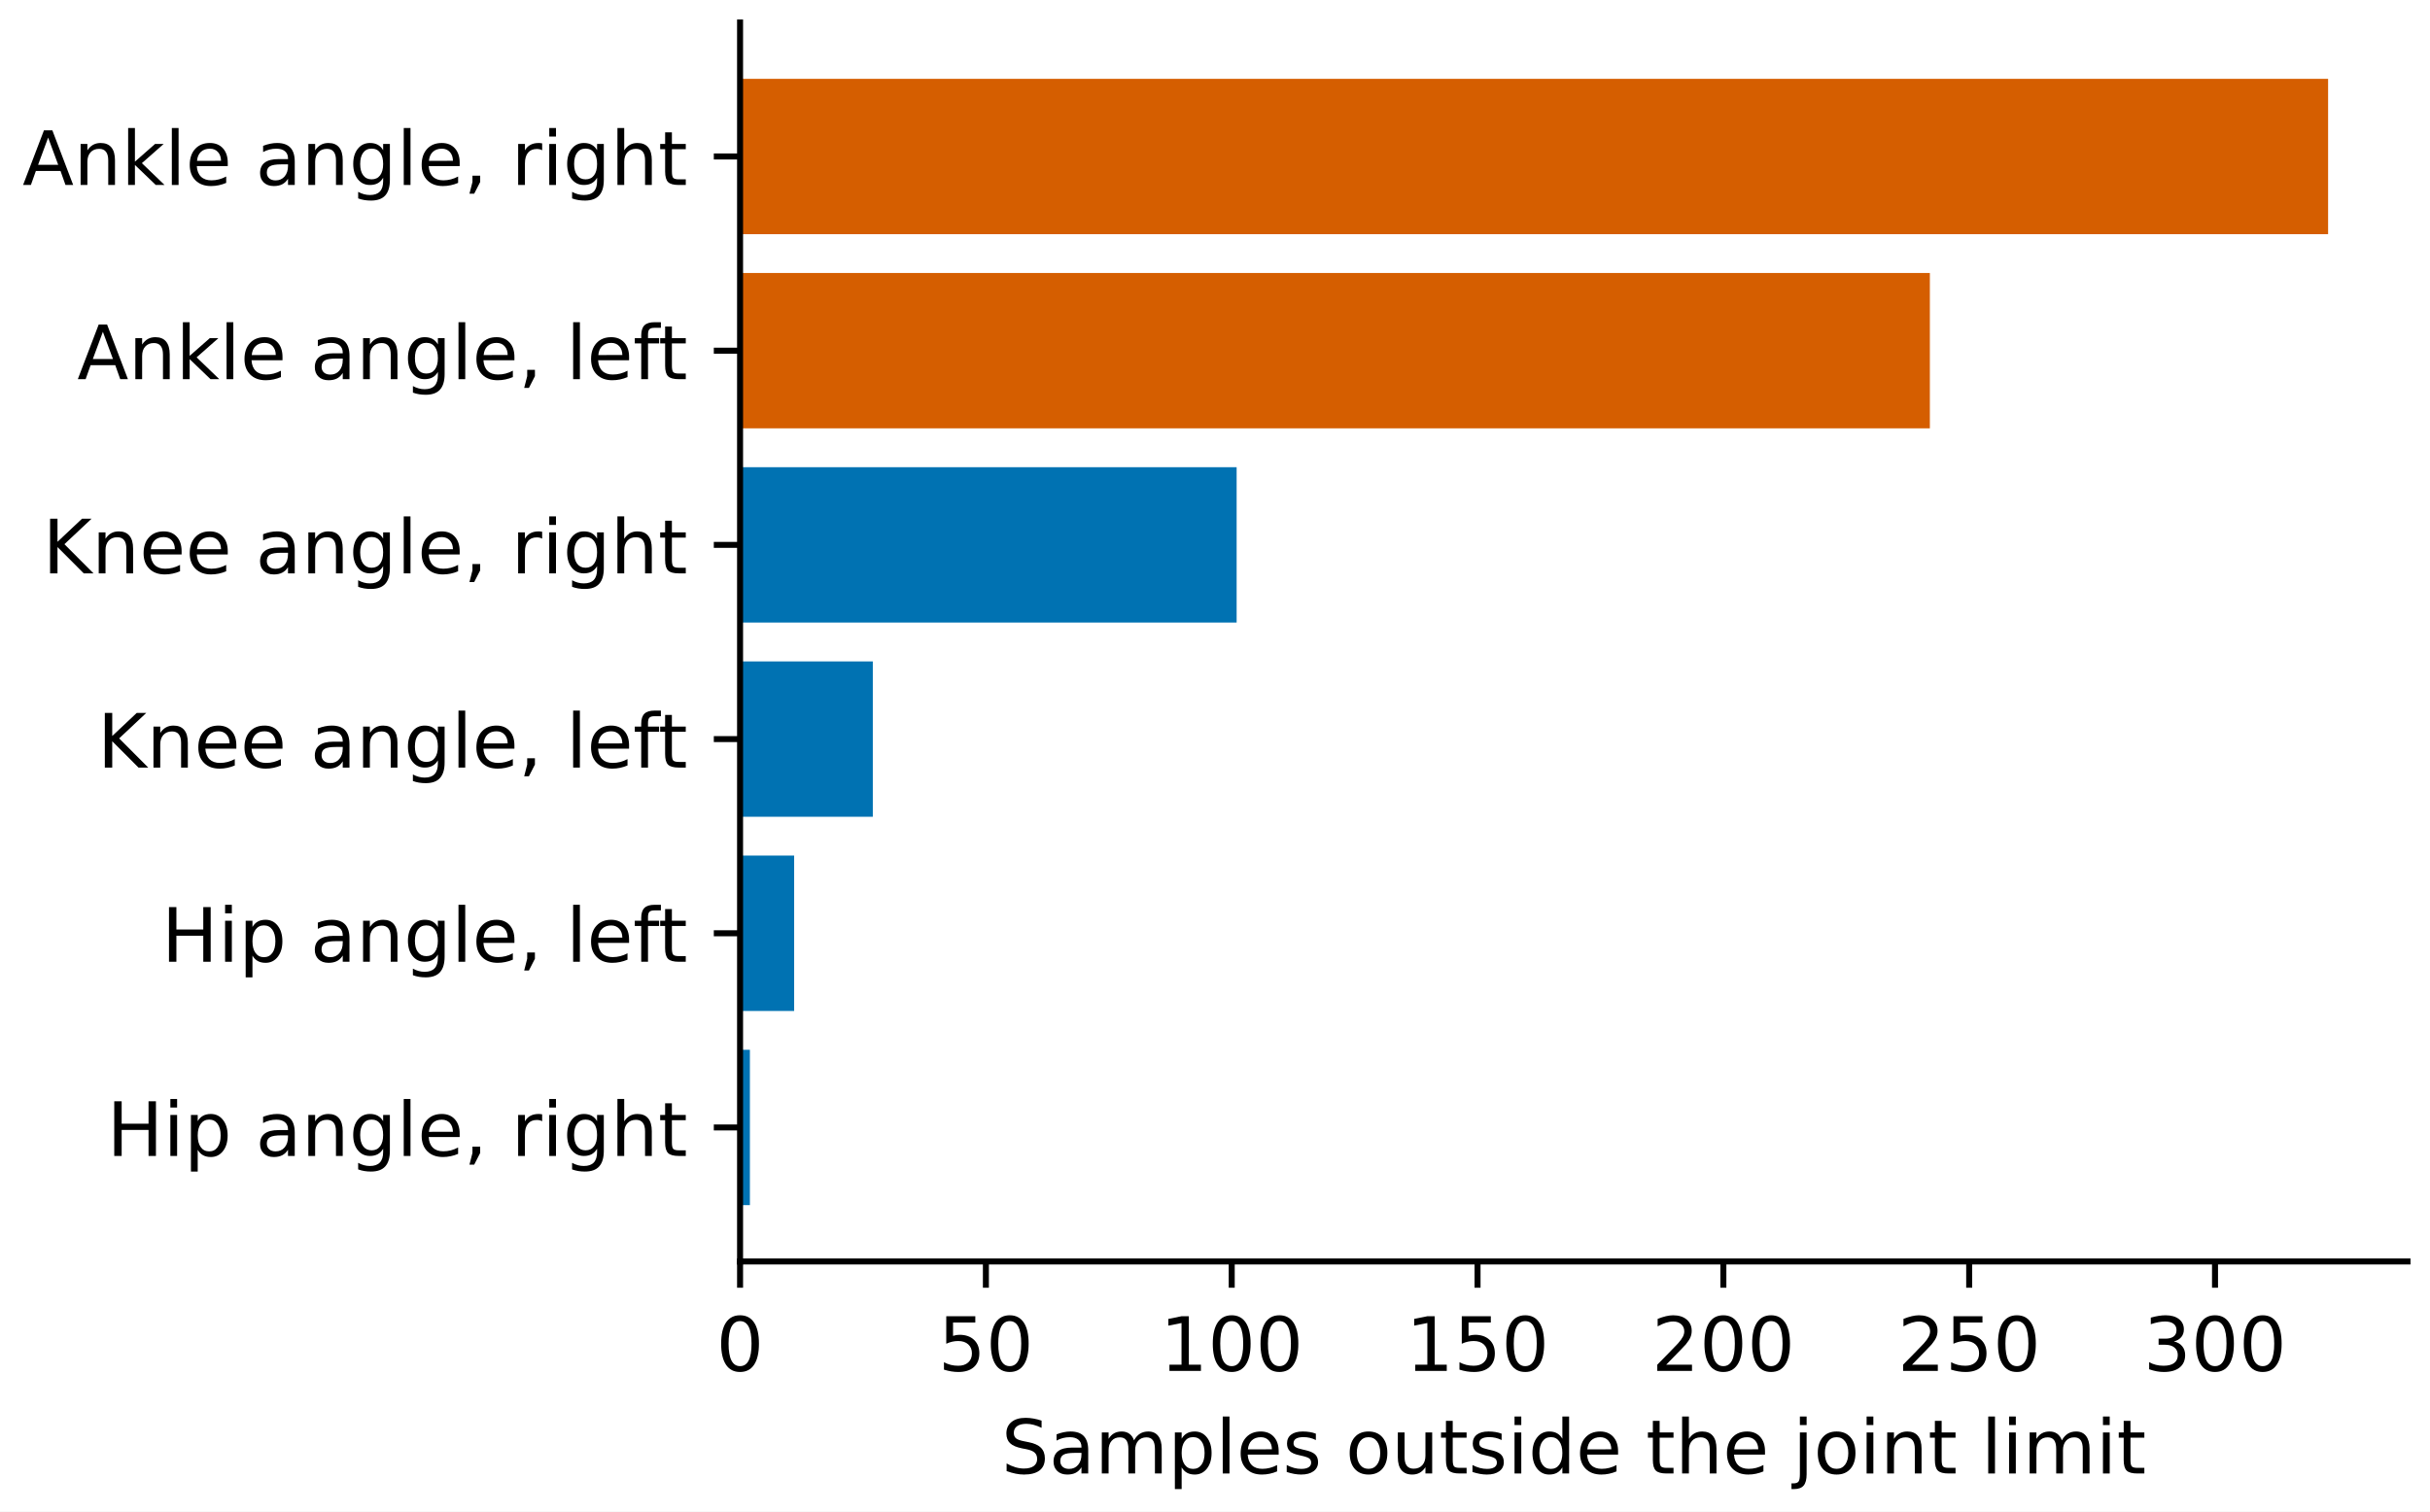
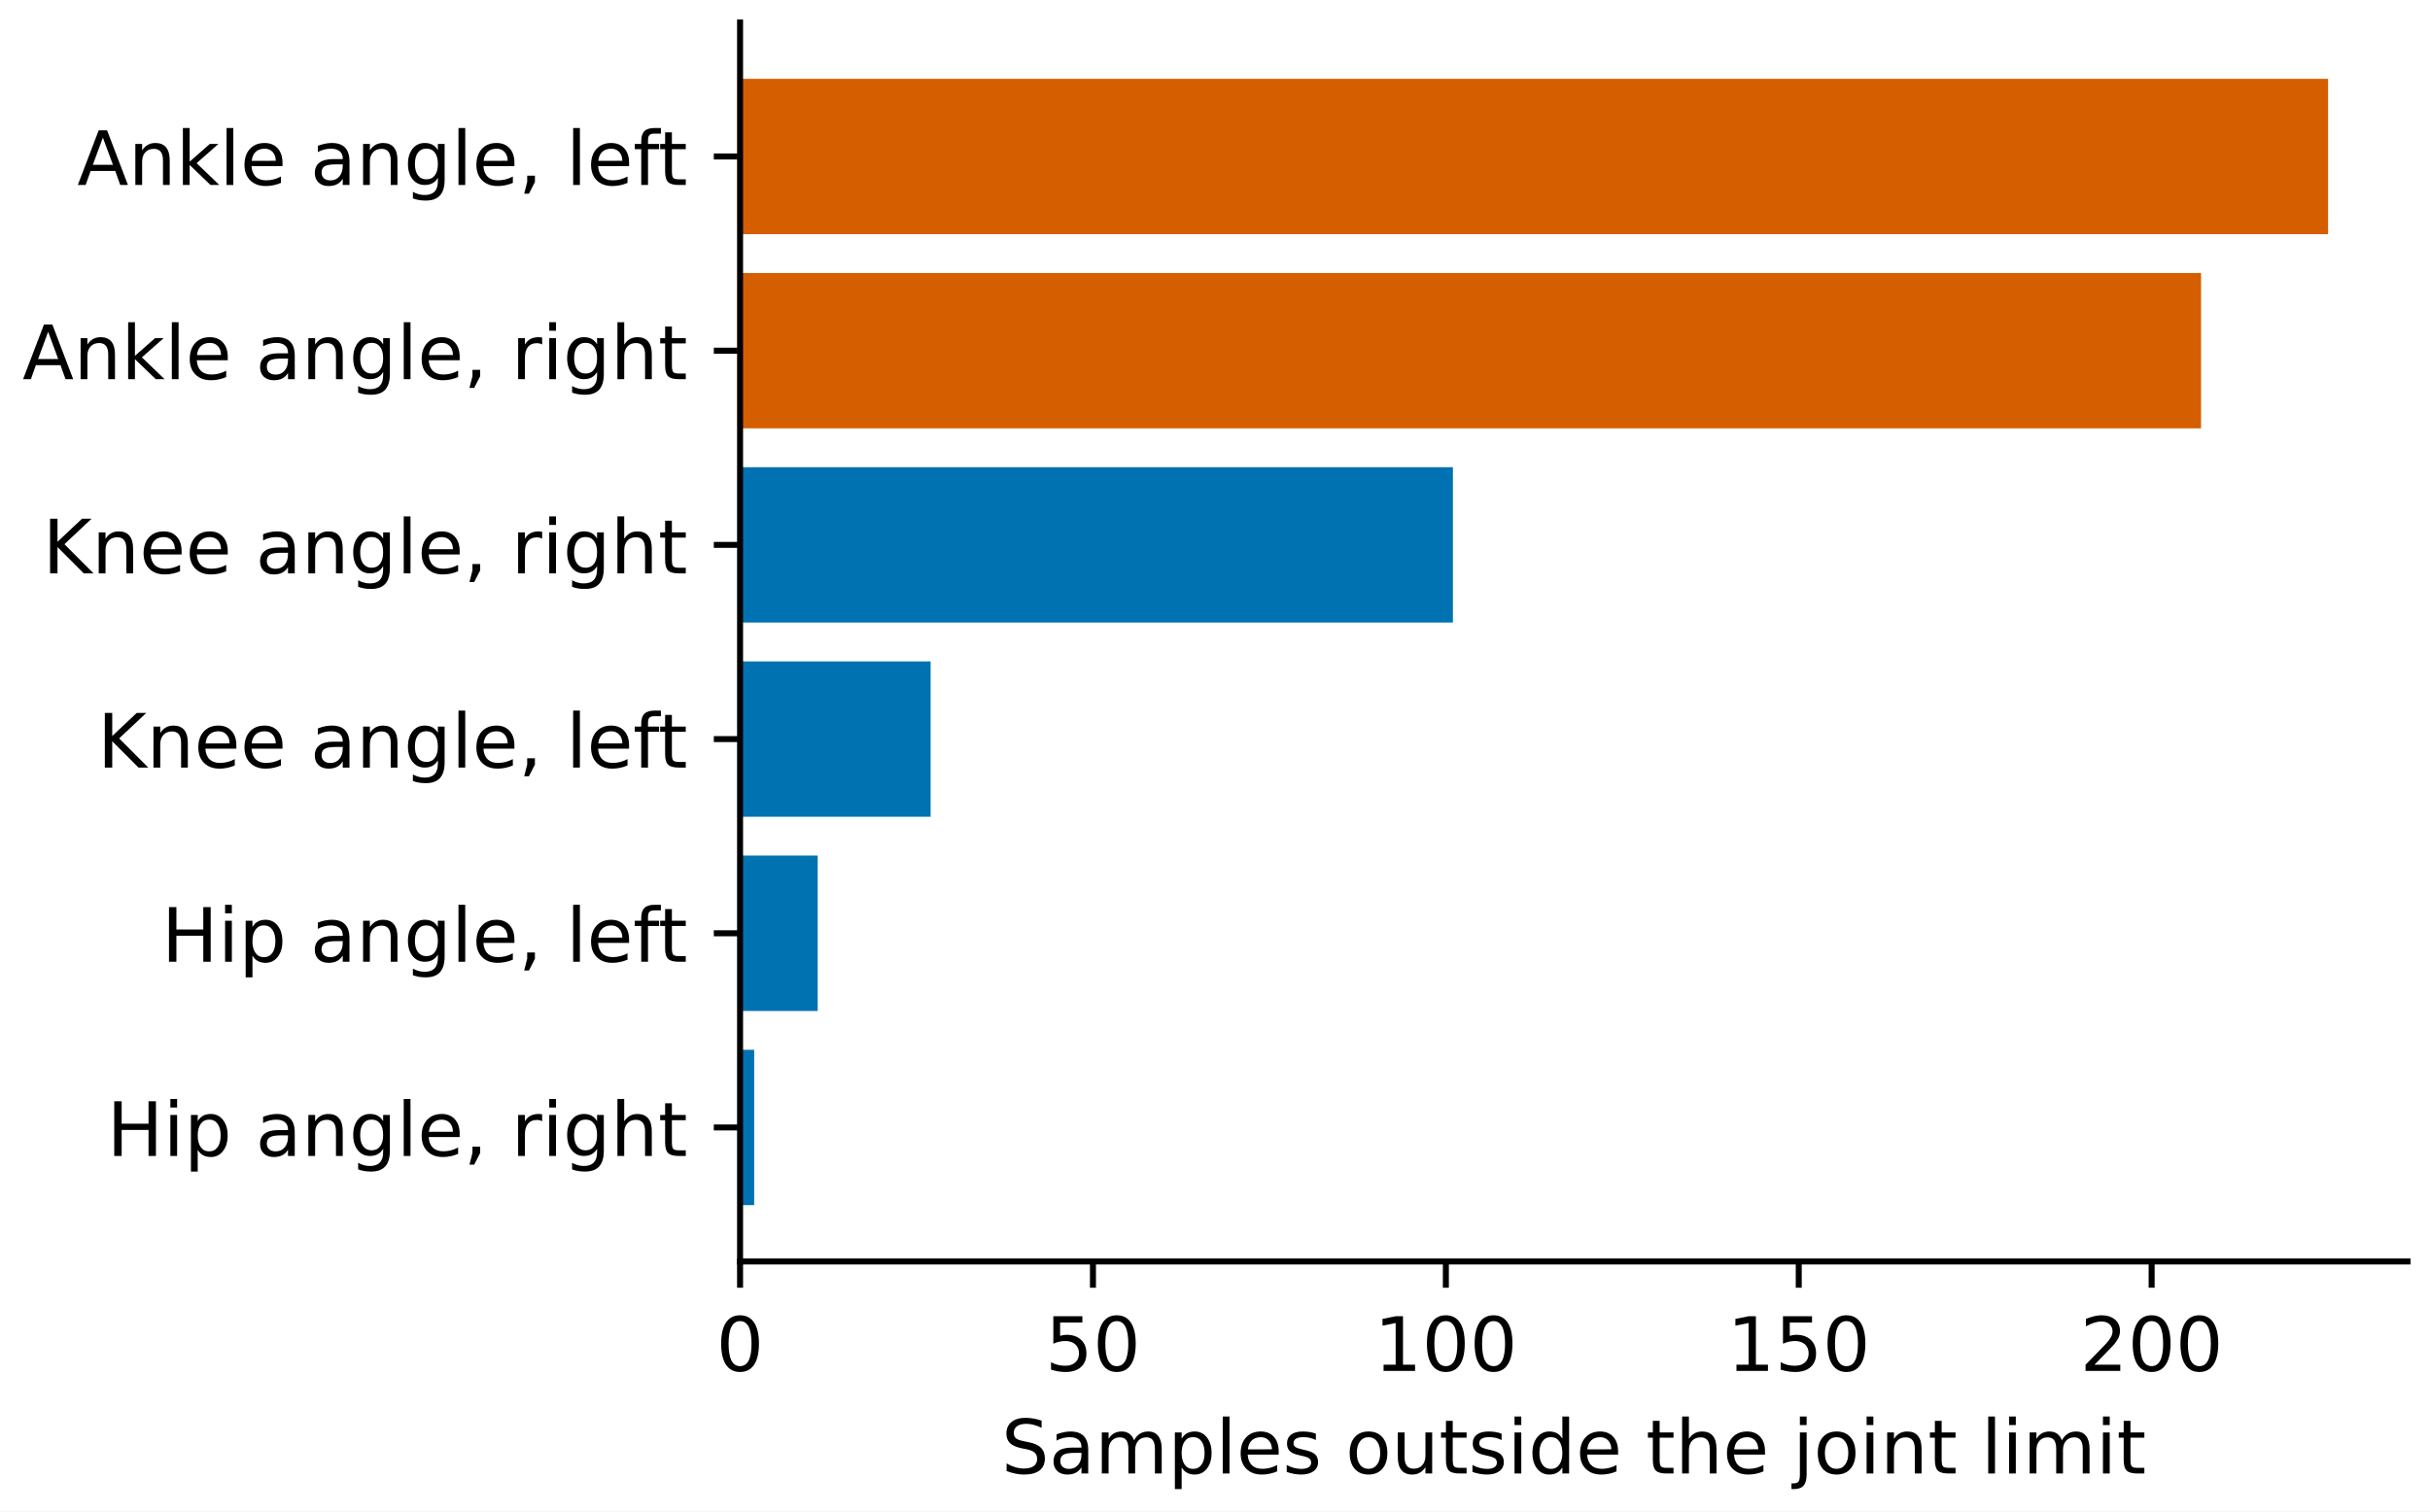
<svg xmlns="http://www.w3.org/2000/svg" xmlns:xlink="http://www.w3.org/1999/xlink" width="324pt" height="201.6pt" viewBox="0 0 324 201.6" version="1.1">
  <defs>
    <style type="text/css">*{stroke-linejoin: round; stroke-linecap: butt}</style>
  </defs>
  <g id="figure_1">
    <g id="patch_1">
      <path d="M 0 201.6  L 324 201.6  L 324 0  L 0 0  z " style="fill: #ffffff" />
    </g>
    <g id="axes_1">
      <g id="patch_2">
        <path d="M 98.675 168.244  L 321 168.244  L 321 3  L 98.675 3  z " style="fill: #ffffff" />
      </g>
      <g id="patch_3">
-         <path d="M 98.675 160.732  L 99.986 160.732  L 99.986 140.012  L 98.675 140.012  z " clip-path="url(#p3073eb7a87)" style="fill: #0072b2" />
+         <path d="M 98.675 160.732  L 100.557 160.732  L 100.557 140.012  L 98.675 140.012  z " clip-path="url(#pedbec0badb)" style="fill: #0072b2" />
      </g>
      <g id="patch_4">
-         <path d="M 98.675 134.832  L 105.886 134.832  L 105.886 114.112  L 98.675 114.112  z " clip-path="url(#p3073eb7a87)" style="fill: #0072b2" />
+         <path d="M 98.675 134.832  L 109.027 134.832  L 109.027 114.112  L 98.675 114.112  z " clip-path="url(#pedbec0badb)" style="fill: #0072b2" />
      </g>
      <g id="patch_5">
-         <path d="M 98.675 108.932  L 116.375 108.932  L 116.375 88.212  L 98.675 88.212  z " clip-path="url(#p3073eb7a87)" style="fill: #0072b2" />
+         <path d="M 98.675 108.932  L 124.084 108.932  L 124.084 88.212  L 98.675 88.212  z " clip-path="url(#pedbec0badb)" style="fill: #0072b2" />
      </g>
      <g id="patch_6">
-         <path d="M 98.675 83.032  L 164.884 83.032  L 164.884 62.312  L 98.675 62.312  z " clip-path="url(#p3073eb7a87)" style="fill: #0072b2" />
+         <path d="M 98.675 83.032  L 193.722 83.032  L 193.722 62.312  L 98.675 62.312  z " clip-path="url(#pedbec0badb)" style="fill: #0072b2" />
      </g>
      <g id="patch_7">
-         <path d="M 98.675 57.132  L 257.315 57.132  L 257.315 36.411  L 98.675 36.411  z " clip-path="url(#p3073eb7a87)" style="fill: #d55e00" />
+         <path d="M 98.675 57.132  L 293.474 57.132  L 293.474 36.411  L 98.675 36.411  z " clip-path="url(#pedbec0badb)" style="fill: #d55e00" />
      </g>
      <g id="patch_8">
-         <path d="M 98.675 31.231  L 310.413 31.231  L 310.413 10.511  L 98.675 10.511  z " clip-path="url(#p3073eb7a87)" style="fill: #d55e00" />
+         <path d="M 98.675 31.231  L 310.413 31.231  L 310.413 10.511  L 98.675 10.511  z " clip-path="url(#pedbec0badb)" style="fill: #d55e00" />
      </g>
      <g id="matplotlib.axis_1">
        <g id="xtick_1">
          <g id="line2d_1">
            <defs>
-               <path id="m39d9e975ea" d="M 0 0  L 0 3.5  " style="stroke: #000000; stroke-width: 0.8" />
+               <path id="m35fa1c9880" d="M 0 0  L 0 3.5  " style="stroke: #000000; stroke-width: 0.8" />
            </defs>
            <g>
-               <use xlink:href="#m39d9e975ea" x="98.675" y="168.244" style="stroke: #000000; stroke-width: 0.8" />
+               <use xlink:href="#m35fa1c9880" x="98.675" y="168.244" style="stroke: #000000; stroke-width: 0.8" />
            </g>
          </g>
          <g id="text_1">
            <g transform="translate(95.49399 182.8419) scale(0.1 -0.1)">
              <defs>
                <path id="DejaVuSans-30" d="M 2034 4250  Q 1547 4250 1301 3770  Q 1056 3291 1056 2328  Q 1056 1369 1301 889  Q 1547 409 2034 409  Q 2525 409 2770 889  Q 3016 1369 3016 2328  Q 3016 3291 2770 3770  Q 2525 4250 2034 4250  z M 2034 4750  Q 2819 4750 3233 4129  Q 3647 3509 3647 2328  Q 3647 1150 3233 529  Q 2819 -91 2034 -91  Q 1250 -91 836 529  Q 422 1150 422 2328  Q 422 3509 836 4129  Q 1250 4750 2034 4750  z " transform="scale(0.015625)" />
              </defs>
              <use xlink:href="#DejaVuSans-30" />
            </g>
          </g>
        </g>
        <g id="xtick_2">
          <g id="line2d_2">
            <g>
-               <use xlink:href="#m39d9e975ea" x="131.452" y="168.244" style="stroke: #000000; stroke-width: 0.8" />
+               <use xlink:href="#m35fa1c9880" x="145.728" y="168.244" style="stroke: #000000; stroke-width: 0.8" />
            </g>
          </g>
          <g id="text_2">
-             <g transform="translate(125.0895 182.8419) scale(0.1 -0.1)">
+             <g transform="translate(139.3655 182.8419) scale(0.1 -0.1)">
              <defs>
                <path id="DejaVuSans-35" d="M 691 4666  L 3169 4666  L 3169 4134  L 1269 4134  L 1269 2991  Q 1406 3038 1543 3061  Q 1681 3084 1819 3084  Q 2600 3084 3056 2656  Q 3513 2228 3513 1497  Q 3513 744 3044 326  Q 2575 -91 1722 -91  Q 1428 -91 1123 -41  Q 819 9 494 109  L 494 744  Q 775 591 1075 516  Q 1375 441 1709 441  Q 2250 441 2565 725  Q 2881 1009 2881 1497  Q 2881 1984 2565 2268  Q 2250 2553 1709 2553  Q 1456 2553 1204 2497  Q 953 2441 691 2322  L 691 4666  z " transform="scale(0.015625)" />
              </defs>
              <use xlink:href="#DejaVuSans-35" />
              <use xlink:href="#DejaVuSans-30" transform="translate(63.62305 0)" />
            </g>
          </g>
        </g>
        <g id="xtick_3">
          <g id="line2d_3">
            <g>
-               <use xlink:href="#m39d9e975ea" x="164.229" y="168.244" style="stroke: #000000; stroke-width: 0.8" />
+               <use xlink:href="#m35fa1c9880" x="192.781" y="168.244" style="stroke: #000000; stroke-width: 0.8" />
            </g>
          </g>
          <g id="text_3">
-             <g transform="translate(154.6849 182.8419) scale(0.1 -0.1)">
+             <g transform="translate(183.2371 182.8419) scale(0.1 -0.1)">
              <defs>
                <path id="DejaVuSans-31" d="M 794 531  L 1825 531  L 1825 4091  L 703 3866  L 703 4441  L 1819 4666  L 2450 4666  L 2450 531  L 3481 531  L 3481 0  L 794 0  L 794 531  z " transform="scale(0.015625)" />
              </defs>
              <use xlink:href="#DejaVuSans-31" />
              <use xlink:href="#DejaVuSans-30" transform="translate(63.62305 0)" />
              <use xlink:href="#DejaVuSans-30" transform="translate(127.2461 0)" />
            </g>
          </g>
        </g>
        <g id="xtick_4">
          <g id="line2d_4">
            <g>
-               <use xlink:href="#m39d9e975ea" x="197.005" y="168.244" style="stroke: #000000; stroke-width: 0.8" />
+               <use xlink:href="#m35fa1c9880" x="239.834" y="168.244" style="stroke: #000000; stroke-width: 0.8" />
            </g>
          </g>
          <g id="text_4">
-             <g transform="translate(187.4617 182.8419) scale(0.1 -0.1)">
+             <g transform="translate(230.2899 182.8419) scale(0.1 -0.1)">
              <use xlink:href="#DejaVuSans-31" />
              <use xlink:href="#DejaVuSans-35" transform="translate(63.62305 0)" />
              <use xlink:href="#DejaVuSans-30" transform="translate(127.2461 0)" />
            </g>
          </g>
        </g>
        <g id="xtick_5">
          <g id="line2d_5">
            <g>
-               <use xlink:href="#m39d9e975ea" x="229.782" y="168.244" style="stroke: #000000; stroke-width: 0.8" />
+               <use xlink:href="#m35fa1c9880" x="286.886" y="168.244" style="stroke: #000000; stroke-width: 0.8" />
            </g>
          </g>
          <g id="text_5">
-             <g transform="translate(220.2384 182.8419) scale(0.1 -0.1)">
+             <g transform="translate(277.3427 182.8419) scale(0.1 -0.1)">
              <defs>
                <path id="DejaVuSans-32" d="M 1228 531  L 3431 531  L 3431 0  L 469 0  L 469 531  Q 828 903 1448 1529  Q 2069 2156 2228 2338  Q 2531 2678 2651 2914  Q 2772 3150 2772 3378  Q 2772 3750 2511 3984  Q 2250 4219 1831 4219  Q 1534 4219 1204 4116  Q 875 4013 500 3803  L 500 4441  Q 881 4594 1212 4672  Q 1544 4750 1819 4750  Q 2544 4750 2975 4387  Q 3406 4025 3406 3419  Q 3406 3131 3298 2873  Q 3191 2616 2906 2266  Q 2828 2175 2409 1742  Q 1991 1309 1228 531  z " transform="scale(0.015625)" />
              </defs>
              <use xlink:href="#DejaVuSans-32" />
              <use xlink:href="#DejaVuSans-30" transform="translate(63.62305 0)" />
              <use xlink:href="#DejaVuSans-30" transform="translate(127.2461 0)" />
            </g>
          </g>
        </g>
-         <g id="xtick_6">
-           <g id="line2d_6">
-             <g>
-               <use xlink:href="#m39d9e975ea" x="262.559" y="168.244" style="stroke: #000000; stroke-width: 0.8" />
-             </g>
-           </g>
-           <g id="text_6">
-             <g transform="translate(253.0151 182.8419) scale(0.1 -0.1)">
-               <use xlink:href="#DejaVuSans-32" />
-               <use xlink:href="#DejaVuSans-35" transform="translate(63.62305 0)" />
-               <use xlink:href="#DejaVuSans-30" transform="translate(127.2461 0)" />
-             </g>
-           </g>
-         </g>
-         <g id="xtick_7">
-           <g id="line2d_7">
-             <g>
-               <use xlink:href="#m39d9e975ea" x="295.336" y="168.244" style="stroke: #000000; stroke-width: 0.8" />
-             </g>
-           </g>
-           <g id="text_7">
-             <g transform="translate(285.7918 182.8419) scale(0.1 -0.1)">
-               <defs>
-                 <path id="DejaVuSans-33" d="M 2597 2516  Q 3050 2419 3304 2112  Q 3559 1806 3559 1356  Q 3559 666 3084 287  Q 2609 -91 1734 -91  Q 1441 -91 1130 -33  Q 819 25 488 141  L 488 750  Q 750 597 1062 519  Q 1375 441 1716 441  Q 2309 441 2620 675  Q 2931 909 2931 1356  Q 2931 1769 2642 2001  Q 2353 2234 1838 2234  L 1294 2234  L 1294 2753  L 1863 2753  Q 2328 2753 2575 2939  Q 2822 3125 2822 3475  Q 2822 3834 2567 4026  Q 2313 4219 1838 4219  Q 1578 4219 1281 4162  Q 984 4106 628 3988  L 628 4550  Q 988 4650 1302 4700  Q 1616 4750 1894 4750  Q 2613 4750 3031 4423  Q 3450 4097 3450 3541  Q 3450 3153 3228 2886  Q 3006 2619 2597 2516  z " transform="scale(0.015625)" />
-               </defs>
-               <use xlink:href="#DejaVuSans-33" />
-               <use xlink:href="#DejaVuSans-30" transform="translate(63.62305 0)" />
-               <use xlink:href="#DejaVuSans-30" transform="translate(127.2461 0)" />
-             </g>
-           </g>
-         </g>
-         <g id="text_8">
+         <g id="text_6">
          <g transform="translate(133.5258 196.5201) scale(0.1 -0.1)">
            <defs>
              <path id="DejaVuSans-53" d="M 3425 4513  L 3425 3897  Q 3066 4069 2747 4153  Q 2428 4238 2131 4238  Q 1616 4238 1336 4038  Q 1056 3838 1056 3469  Q 1056 3159 1242 3001  Q 1428 2844 1947 2747  L 2328 2669  Q 3034 2534 3370 2195  Q 3706 1856 3706 1288  Q 3706 609 3251 259  Q 2797 -91 1919 -91  Q 1588 -91 1214 -16  Q 841 59 441 206  L 441 856  Q 825 641 1194 531  Q 1563 422 1919 422  Q 2459 422 2753 634  Q 3047 847 3047 1241  Q 3047 1584 2836 1778  Q 2625 1972 2144 2069  L 1759 2144  Q 1053 2284 737 2584  Q 422 2884 422 3419  Q 422 4038 858 4394  Q 1294 4750 2059 4750  Q 2388 4750 2728 4690  Q 3069 4631 3425 4513  z " transform="scale(0.015625)" />
              <path id="DejaVuSans-61" d="M 2194 1759  Q 1497 1759 1228 1600  Q 959 1441 959 1056  Q 959 750 1161 570  Q 1363 391 1709 391  Q 2188 391 2477 730  Q 2766 1069 2766 1631  L 2766 1759  L 2194 1759  z M 3341 1997  L 3341 0  L 2766 0  L 2766 531  Q 2569 213 2275 61  Q 1981 -91 1556 -91  Q 1019 -91 701 211  Q 384 513 384 1019  Q 384 1609 779 1909  Q 1175 2209 1959 2209  L 2766 2209  L 2766 2266  Q 2766 2663 2505 2880  Q 2244 3097 1772 3097  Q 1472 3097 1187 3025  Q 903 2953 641 2809  L 641 3341  Q 956 3463 1253 3523  Q 1550 3584 1831 3584  Q 2591 3584 2966 3190  Q 3341 2797 3341 1997  z " transform="scale(0.015625)" />
              <path id="DejaVuSans-6d" d="M 3328 2828  Q 3544 3216 3844 3400  Q 4144 3584 4550 3584  Q 5097 3584 5394 3201  Q 5691 2819 5691 2113  L 5691 0  L 5113 0  L 5113 2094  Q 5113 2597 4934 2840  Q 4756 3084 4391 3084  Q 3944 3084 3684 2787  Q 3425 2491 3425 1978  L 3425 0  L 2847 0  L 2847 2094  Q 2847 2600 2669 2842  Q 2491 3084 2119 3084  Q 1678 3084 1418 2786  Q 1159 2488 1159 1978  L 1159 0  L 581 0  L 581 3500  L 1159 3500  L 1159 2956  Q 1356 3278 1631 3431  Q 1906 3584 2284 3584  Q 2666 3584 2933 3390  Q 3200 3197 3328 2828  z " transform="scale(0.015625)" />
              <path id="DejaVuSans-70" d="M 1159 525  L 1159 -1331  L 581 -1331  L 581 3500  L 1159 3500  L 1159 2969  Q 1341 3281 1617 3432  Q 1894 3584 2278 3584  Q 2916 3584 3314 3078  Q 3713 2572 3713 1747  Q 3713 922 3314 415  Q 2916 -91 2278 -91  Q 1894 -91 1617 61  Q 1341 213 1159 525  z M 3116 1747  Q 3116 2381 2855 2742  Q 2594 3103 2138 3103  Q 1681 3103 1420 2742  Q 1159 2381 1159 1747  Q 1159 1113 1420 752  Q 1681 391 2138 391  Q 2594 391 2855 752  Q 3116 1113 3116 1747  z " transform="scale(0.015625)" />
              <path id="DejaVuSans-6c" d="M 603 4863  L 1178 4863  L 1178 0  L 603 0  L 603 4863  z " transform="scale(0.015625)" />
              <path id="DejaVuSans-65" d="M 3597 1894  L 3597 1613  L 953 1613  Q 991 1019 1311 708  Q 1631 397 2203 397  Q 2534 397 2845 478  Q 3156 559 3463 722  L 3463 178  Q 3153 47 2828 -22  Q 2503 -91 2169 -91  Q 1331 -91 842 396  Q 353 884 353 1716  Q 353 2575 817 3079  Q 1281 3584 2069 3584  Q 2775 3584 3186 3129  Q 3597 2675 3597 1894  z M 3022 2063  Q 3016 2534 2758 2815  Q 2500 3097 2075 3097  Q 1594 3097 1305 2825  Q 1016 2553 972 2059  L 3022 2063  z " transform="scale(0.015625)" />
              <path id="DejaVuSans-73" d="M 2834 3397  L 2834 2853  Q 2591 2978 2328 3040  Q 2066 3103 1784 3103  Q 1356 3103 1142 2972  Q 928 2841 928 2578  Q 928 2378 1081 2264  Q 1234 2150 1697 2047  L 1894 2003  Q 2506 1872 2764 1633  Q 3022 1394 3022 966  Q 3022 478 2636 193  Q 2250 -91 1575 -91  Q 1294 -91 989 -36  Q 684 19 347 128  L 347 722  Q 666 556 975 473  Q 1284 391 1588 391  Q 1994 391 2212 530  Q 2431 669 2431 922  Q 2431 1156 2273 1281  Q 2116 1406 1581 1522  L 1381 1569  Q 847 1681 609 1914  Q 372 2147 372 2553  Q 372 3047 722 3315  Q 1072 3584 1716 3584  Q 2034 3584 2315 3537  Q 2597 3491 2834 3397  z " transform="scale(0.015625)" />
              <path id="DejaVuSans-20" transform="scale(0.015625)" />
              <path id="DejaVuSans-6f" d="M 1959 3097  Q 1497 3097 1228 2736  Q 959 2375 959 1747  Q 959 1119 1226 758  Q 1494 397 1959 397  Q 2419 397 2687 759  Q 2956 1122 2956 1747  Q 2956 2369 2687 2733  Q 2419 3097 1959 3097  z M 1959 3584  Q 2709 3584 3137 3096  Q 3566 2609 3566 1747  Q 3566 888 3137 398  Q 2709 -91 1959 -91  Q 1206 -91 779 398  Q 353 888 353 1747  Q 353 2609 779 3096  Q 1206 3584 1959 3584  z " transform="scale(0.015625)" />
              <path id="DejaVuSans-75" d="M 544 1381  L 544 3500  L 1119 3500  L 1119 1403  Q 1119 906 1312 657  Q 1506 409 1894 409  Q 2359 409 2629 706  Q 2900 1003 2900 1516  L 2900 3500  L 3475 3500  L 3475 0  L 2900 0  L 2900 538  Q 2691 219 2414 64  Q 2138 -91 1772 -91  Q 1169 -91 856 284  Q 544 659 544 1381  z M 1991 3584  L 1991 3584  z " transform="scale(0.015625)" />
              <path id="DejaVuSans-74" d="M 1172 4494  L 1172 3500  L 2356 3500  L 2356 3053  L 1172 3053  L 1172 1153  Q 1172 725 1289 603  Q 1406 481 1766 481  L 2356 481  L 2356 0  L 1766 0  Q 1100 0 847 248  Q 594 497 594 1153  L 594 3053  L 172 3053  L 172 3500  L 594 3500  L 594 4494  L 1172 4494  z " transform="scale(0.015625)" />
              <path id="DejaVuSans-69" d="M 603 3500  L 1178 3500  L 1178 0  L 603 0  L 603 3500  z M 603 4863  L 1178 4863  L 1178 4134  L 603 4134  L 603 4863  z " transform="scale(0.015625)" />
              <path id="DejaVuSans-64" d="M 2906 2969  L 2906 4863  L 3481 4863  L 3481 0  L 2906 0  L 2906 525  Q 2725 213 2448 61  Q 2172 -91 1784 -91  Q 1150 -91 751 415  Q 353 922 353 1747  Q 353 2572 751 3078  Q 1150 3584 1784 3584  Q 2172 3584 2448 3432  Q 2725 3281 2906 2969  z M 947 1747  Q 947 1113 1208 752  Q 1469 391 1925 391  Q 2381 391 2643 752  Q 2906 1113 2906 1747  Q 2906 2381 2643 2742  Q 2381 3103 1925 3103  Q 1469 3103 1208 2742  Q 947 2381 947 1747  z " transform="scale(0.015625)" />
              <path id="DejaVuSans-68" d="M 3513 2113  L 3513 0  L 2938 0  L 2938 2094  Q 2938 2591 2744 2837  Q 2550 3084 2163 3084  Q 1697 3084 1428 2787  Q 1159 2491 1159 1978  L 1159 0  L 581 0  L 581 4863  L 1159 4863  L 1159 2956  Q 1366 3272 1645 3428  Q 1925 3584 2291 3584  Q 2894 3584 3203 3211  Q 3513 2838 3513 2113  z " transform="scale(0.015625)" />
              <path id="DejaVuSans-6a" d="M 603 3500  L 1178 3500  L 1178 -63  Q 1178 -731 923 -1031  Q 669 -1331 103 -1331  L -116 -1331  L -116 -844  L 38 -844  Q 366 -844 484 -692  Q 603 -541 603 -63  L 603 3500  z M 603 4863  L 1178 4863  L 1178 4134  L 603 4134  L 603 4863  z " transform="scale(0.015625)" />
              <path id="DejaVuSans-6e" d="M 3513 2113  L 3513 0  L 2938 0  L 2938 2094  Q 2938 2591 2744 2837  Q 2550 3084 2163 3084  Q 1697 3084 1428 2787  Q 1159 2491 1159 1978  L 1159 0  L 581 0  L 581 3500  L 1159 3500  L 1159 2956  Q 1366 3272 1645 3428  Q 1925 3584 2291 3584  Q 2894 3584 3203 3211  Q 3513 2838 3513 2113  z " transform="scale(0.015625)" />
            </defs>
            <use xlink:href="#DejaVuSans-53" />
            <use xlink:href="#DejaVuSans-61" transform="translate(63.47656 0)" />
            <use xlink:href="#DejaVuSans-6d" transform="translate(124.7559 0)" />
            <use xlink:href="#DejaVuSans-70" transform="translate(222.168 0)" />
            <use xlink:href="#DejaVuSans-6c" transform="translate(285.6445 0)" />
            <use xlink:href="#DejaVuSans-65" transform="translate(313.4277 0)" />
            <use xlink:href="#DejaVuSans-73" transform="translate(374.9512 0)" />
            <use xlink:href="#DejaVuSans-20" transform="translate(427.0508 0)" />
            <use xlink:href="#DejaVuSans-6f" transform="translate(458.8379 0)" />
            <use xlink:href="#DejaVuSans-75" transform="translate(520.0195 0)" />
            <use xlink:href="#DejaVuSans-74" transform="translate(583.3984 0)" />
            <use xlink:href="#DejaVuSans-73" transform="translate(622.6074 0)" />
            <use xlink:href="#DejaVuSans-69" transform="translate(674.707 0)" />
            <use xlink:href="#DejaVuSans-64" transform="translate(702.4902 0)" />
            <use xlink:href="#DejaVuSans-65" transform="translate(765.9668 0)" />
            <use xlink:href="#DejaVuSans-20" transform="translate(827.4902 0)" />
            <use xlink:href="#DejaVuSans-74" transform="translate(859.2773 0)" />
            <use xlink:href="#DejaVuSans-68" transform="translate(898.4863 0)" />
            <use xlink:href="#DejaVuSans-65" transform="translate(961.8652 0)" />
            <use xlink:href="#DejaVuSans-20" transform="translate(1023.389 0)" />
            <use xlink:href="#DejaVuSans-6a" transform="translate(1055.176 0)" />
            <use xlink:href="#DejaVuSans-6f" transform="translate(1082.959 0)" />
            <use xlink:href="#DejaVuSans-69" transform="translate(1144.141 0)" />
            <use xlink:href="#DejaVuSans-6e" transform="translate(1171.924 0)" />
            <use xlink:href="#DejaVuSans-74" transform="translate(1235.303 0)" />
            <use xlink:href="#DejaVuSans-20" transform="translate(1274.512 0)" />
            <use xlink:href="#DejaVuSans-6c" transform="translate(1306.299 0)" />
            <use xlink:href="#DejaVuSans-69" transform="translate(1334.082 0)" />
            <use xlink:href="#DejaVuSans-6d" transform="translate(1361.865 0)" />
            <use xlink:href="#DejaVuSans-69" transform="translate(1459.277 0)" />
            <use xlink:href="#DejaVuSans-74" transform="translate(1487.061 0)" />
          </g>
        </g>
      </g>
      <g id="matplotlib.axis_2">
        <g id="ytick_1">
-           <g id="line2d_8">
+           <g id="line2d_6">
            <defs>
-               <path id="m9372e8c35d" d="M 0 0  L -3.5 0  " style="stroke: #000000; stroke-width: 0.8" />
+               <path id="m3fd9900211" d="M 0 0  L -3.5 0  " style="stroke: #000000; stroke-width: 0.8" />
            </defs>
            <g>
-               <use xlink:href="#m9372e8c35d" x="98.675" y="150.372" style="stroke: #000000; stroke-width: 0.8" />
-             </g>
-           </g>
-           <g id="text_9">
+               <use xlink:href="#m3fd9900211" x="98.675" y="150.372" style="stroke: #000000; stroke-width: 0.8" />
+             </g>
+           </g>
+           <g id="text_7">
            <g transform="translate(14.25337 154.1716) scale(0.1 -0.1)">
              <defs>
                <path id="DejaVuSans-48" d="M 628 4666  L 1259 4666  L 1259 2753  L 3553 2753  L 3553 4666  L 4184 4666  L 4184 0  L 3553 0  L 3553 2222  L 1259 2222  L 1259 0  L 628 0  L 628 4666  z " transform="scale(0.015625)" />
                <path id="DejaVuSans-67" d="M 2906 1791  Q 2906 2416 2648 2759  Q 2391 3103 1925 3103  Q 1463 3103 1205 2759  Q 947 2416 947 1791  Q 947 1169 1205 825  Q 1463 481 1925 481  Q 2391 481 2648 825  Q 2906 1169 2906 1791  z M 3481 434  Q 3481 -459 3084 -895  Q 2688 -1331 1869 -1331  Q 1566 -1331 1297 -1286  Q 1028 -1241 775 -1147  L 775 -588  Q 1028 -725 1275 -790  Q 1522 -856 1778 -856  Q 2344 -856 2625 -561  Q 2906 -266 2906 331  L 2906 616  Q 2728 306 2450 153  Q 2172 0 1784 0  Q 1141 0 747 490  Q 353 981 353 1791  Q 353 2603 747 3093  Q 1141 3584 1784 3584  Q 2172 3584 2450 3431  Q 2728 3278 2906 2969  L 2906 3500  L 3481 3500  L 3481 434  z " transform="scale(0.015625)" />
                <path id="DejaVuSans-2c" d="M 750 794  L 1409 794  L 1409 256  L 897 -744  L 494 -744  L 750 256  L 750 794  z " transform="scale(0.015625)" />
                <path id="DejaVuSans-72" d="M 2631 2963  Q 2534 3019 2420 3045  Q 2306 3072 2169 3072  Q 1681 3072 1420 2755  Q 1159 2438 1159 1844  L 1159 0  L 581 0  L 581 3500  L 1159 3500  L 1159 2956  Q 1341 3275 1631 3429  Q 1922 3584 2338 3584  Q 2397 3584 2469 3576  Q 2541 3569 2628 3553  L 2631 2963  z " transform="scale(0.015625)" />
              </defs>
              <use xlink:href="#DejaVuSans-48" />
              <use xlink:href="#DejaVuSans-69" transform="translate(75.19531 0)" />
              <use xlink:href="#DejaVuSans-70" transform="translate(102.9785 0)" />
              <use xlink:href="#DejaVuSans-20" transform="translate(166.4551 0)" />
              <use xlink:href="#DejaVuSans-61" transform="translate(198.2422 0)" />
              <use xlink:href="#DejaVuSans-6e" transform="translate(259.5215 0)" />
              <use xlink:href="#DejaVuSans-67" transform="translate(322.9004 0)" />
              <use xlink:href="#DejaVuSans-6c" transform="translate(386.377 0)" />
              <use xlink:href="#DejaVuSans-65" transform="translate(414.1602 0)" />
              <use xlink:href="#DejaVuSans-2c" transform="translate(475.6836 0)" />
              <use xlink:href="#DejaVuSans-20" transform="translate(507.4707 0)" />
              <use xlink:href="#DejaVuSans-72" transform="translate(539.2578 0)" />
              <use xlink:href="#DejaVuSans-69" transform="translate(580.3711 0)" />
              <use xlink:href="#DejaVuSans-67" transform="translate(608.1543 0)" />
              <use xlink:href="#DejaVuSans-68" transform="translate(671.6309 0)" />
              <use xlink:href="#DejaVuSans-74" transform="translate(735.0098 0)" />
            </g>
          </g>
        </g>
        <g id="ytick_2">
-           <g id="line2d_9">
-             <g>
-               <use xlink:href="#m9372e8c35d" x="98.675" y="124.472" style="stroke: #000000; stroke-width: 0.8" />
-             </g>
-           </g>
-           <g id="text_10">
+           <g id="line2d_7">
+             <g>
+               <use xlink:href="#m3fd9900211" x="98.675" y="124.472" style="stroke: #000000; stroke-width: 0.8" />
+             </g>
+           </g>
+           <g id="text_8">
            <g transform="translate(21.5518 128.2714) scale(0.1 -0.1)">
              <defs>
                <path id="DejaVuSans-66" d="M 2375 4863  L 2375 4384  L 1825 4384  Q 1516 4384 1395 4259  Q 1275 4134 1275 3809  L 1275 3500  L 2222 3500  L 2222 3053  L 1275 3053  L 1275 0  L 697 0  L 697 3053  L 147 3053  L 147 3500  L 697 3500  L 697 3744  Q 697 4328 969 4595  Q 1241 4863 1831 4863  L 2375 4863  z " transform="scale(0.015625)" />
              </defs>
              <use xlink:href="#DejaVuSans-48" />
              <use xlink:href="#DejaVuSans-69" transform="translate(75.19531 0)" />
              <use xlink:href="#DejaVuSans-70" transform="translate(102.9785 0)" />
              <use xlink:href="#DejaVuSans-20" transform="translate(166.4551 0)" />
              <use xlink:href="#DejaVuSans-61" transform="translate(198.2422 0)" />
              <use xlink:href="#DejaVuSans-6e" transform="translate(259.5215 0)" />
              <use xlink:href="#DejaVuSans-67" transform="translate(322.9004 0)" />
              <use xlink:href="#DejaVuSans-6c" transform="translate(386.377 0)" />
              <use xlink:href="#DejaVuSans-65" transform="translate(414.1602 0)" />
              <use xlink:href="#DejaVuSans-2c" transform="translate(475.6836 0)" />
              <use xlink:href="#DejaVuSans-20" transform="translate(507.4707 0)" />
              <use xlink:href="#DejaVuSans-6c" transform="translate(539.2578 0)" />
              <use xlink:href="#DejaVuSans-65" transform="translate(567.041 0)" />
              <use xlink:href="#DejaVuSans-66" transform="translate(628.5645 0)" />
              <use xlink:href="#DejaVuSans-74" transform="translate(662.0195 0)" />
            </g>
          </g>
        </g>
        <g id="ytick_3">
-           <g id="line2d_10">
-             <g>
-               <use xlink:href="#m9372e8c35d" x="98.675" y="98.572" style="stroke: #000000; stroke-width: 0.8" />
-             </g>
-           </g>
-           <g id="text_11">
+           <g id="line2d_8">
+             <g>
+               <use xlink:href="#m3fd9900211" x="98.675" y="98.572" style="stroke: #000000; stroke-width: 0.8" />
+             </g>
+           </g>
+           <g id="text_9">
            <g transform="translate(12.99712 102.3712) scale(0.1 -0.1)">
              <defs>
                <path id="DejaVuSans-4b" d="M 628 4666  L 1259 4666  L 1259 2694  L 3353 4666  L 4166 4666  L 1850 2491  L 4331 0  L 3500 0  L 1259 2247  L 1259 0  L 628 0  L 628 4666  z " transform="scale(0.015625)" />
              </defs>
              <use xlink:href="#DejaVuSans-4b" />
              <use xlink:href="#DejaVuSans-6e" transform="translate(65.57617 0)" />
              <use xlink:href="#DejaVuSans-65" transform="translate(128.9551 0)" />
              <use xlink:href="#DejaVuSans-65" transform="translate(190.4785 0)" />
              <use xlink:href="#DejaVuSans-20" transform="translate(252.002 0)" />
              <use xlink:href="#DejaVuSans-61" transform="translate(283.7891 0)" />
              <use xlink:href="#DejaVuSans-6e" transform="translate(345.0684 0)" />
              <use xlink:href="#DejaVuSans-67" transform="translate(408.4473 0)" />
              <use xlink:href="#DejaVuSans-6c" transform="translate(471.9238 0)" />
              <use xlink:href="#DejaVuSans-65" transform="translate(499.707 0)" />
              <use xlink:href="#DejaVuSans-2c" transform="translate(561.2305 0)" />
              <use xlink:href="#DejaVuSans-20" transform="translate(593.0176 0)" />
              <use xlink:href="#DejaVuSans-6c" transform="translate(624.8047 0)" />
              <use xlink:href="#DejaVuSans-65" transform="translate(652.5879 0)" />
              <use xlink:href="#DejaVuSans-66" transform="translate(714.1113 0)" />
              <use xlink:href="#DejaVuSans-74" transform="translate(747.5664 0)" />
            </g>
          </g>
        </g>
        <g id="ytick_4">
-           <g id="line2d_11">
-             <g>
-               <use xlink:href="#m9372e8c35d" x="98.675" y="72.672" style="stroke: #000000; stroke-width: 0.8" />
-             </g>
-           </g>
-           <g id="text_12">
+           <g id="line2d_9">
+             <g>
+               <use xlink:href="#m3fd9900211" x="98.675" y="72.672" style="stroke: #000000; stroke-width: 0.8" />
+             </g>
+           </g>
+           <g id="text_10">
            <g transform="translate(5.698678 76.47099) scale(0.1 -0.1)">
              <use xlink:href="#DejaVuSans-4b" />
              <use xlink:href="#DejaVuSans-6e" transform="translate(65.57617 0)" />
              <use xlink:href="#DejaVuSans-65" transform="translate(128.9551 0)" />
              <use xlink:href="#DejaVuSans-65" transform="translate(190.4785 0)" />
              <use xlink:href="#DejaVuSans-20" transform="translate(252.002 0)" />
              <use xlink:href="#DejaVuSans-61" transform="translate(283.7891 0)" />
              <use xlink:href="#DejaVuSans-6e" transform="translate(345.0684 0)" />
              <use xlink:href="#DejaVuSans-67" transform="translate(408.4473 0)" />
              <use xlink:href="#DejaVuSans-6c" transform="translate(471.9238 0)" />
              <use xlink:href="#DejaVuSans-65" transform="translate(499.707 0)" />
              <use xlink:href="#DejaVuSans-2c" transform="translate(561.2305 0)" />
              <use xlink:href="#DejaVuSans-20" transform="translate(593.0176 0)" />
              <use xlink:href="#DejaVuSans-72" transform="translate(624.8047 0)" />
              <use xlink:href="#DejaVuSans-69" transform="translate(665.918 0)" />
              <use xlink:href="#DejaVuSans-67" transform="translate(693.7012 0)" />
              <use xlink:href="#DejaVuSans-68" transform="translate(757.1777 0)" />
              <use xlink:href="#DejaVuSans-74" transform="translate(820.5566 0)" />
            </g>
          </g>
        </g>
        <g id="ytick_5">
-           <g id="line2d_12">
-             <g>
-               <use xlink:href="#m9372e8c35d" x="98.675" y="46.772" style="stroke: #000000; stroke-width: 0.8" />
-             </g>
-           </g>
-           <g id="text_13">
-             <g transform="translate(10.29868 50.57079) scale(0.1 -0.1)">
+           <g id="line2d_10">
+             <g>
+               <use xlink:href="#m3fd9900211" x="98.675" y="46.772" style="stroke: #000000; stroke-width: 0.8" />
+             </g>
+           </g>
+           <g id="text_11">
+             <g transform="translate(3.00024 50.57079) scale(0.1 -0.1)">
              <defs>
                <path id="DejaVuSans-41" d="M 2188 4044  L 1331 1722  L 3047 1722  L 2188 4044  z M 1831 4666  L 2547 4666  L 4325 0  L 3669 0  L 3244 1197  L 1141 1197  L 716 0  L 50 0  L 1831 4666  z " transform="scale(0.015625)" />
                <path id="DejaVuSans-6b" d="M 581 4863  L 1159 4863  L 1159 1991  L 2875 3500  L 3609 3500  L 1753 1863  L 3688 0  L 2938 0  L 1159 1709  L 1159 0  L 581 0  L 581 4863  z " transform="scale(0.015625)" />
              </defs>
-               <use xlink:href="#DejaVuSans-41" />
-               <use xlink:href="#DejaVuSans-6e" transform="translate(68.4082 0)" />
-               <use xlink:href="#DejaVuSans-6b" transform="translate(131.7871 0)" />
-               <use xlink:href="#DejaVuSans-6c" transform="translate(189.6973 0)" />
-               <use xlink:href="#DejaVuSans-65" transform="translate(217.4805 0)" />
-               <use xlink:href="#DejaVuSans-20" transform="translate(279.0039 0)" />
-               <use xlink:href="#DejaVuSans-61" transform="translate(310.791 0)" />
-               <use xlink:href="#DejaVuSans-6e" transform="translate(372.0703 0)" />
-               <use xlink:href="#DejaVuSans-67" transform="translate(435.4492 0)" />
-               <use xlink:href="#DejaVuSans-6c" transform="translate(498.9258 0)" />
-               <use xlink:href="#DejaVuSans-65" transform="translate(526.709 0)" />
-               <use xlink:href="#DejaVuSans-2c" transform="translate(588.2324 0)" />
-               <use xlink:href="#DejaVuSans-20" transform="translate(620.0195 0)" />
-               <use xlink:href="#DejaVuSans-6c" transform="translate(651.8066 0)" />
-               <use xlink:href="#DejaVuSans-65" transform="translate(679.5898 0)" />
-               <use xlink:href="#DejaVuSans-66" transform="translate(741.1133 0)" />
-               <use xlink:href="#DejaVuSans-74" transform="translate(774.5684 0)" />
-             </g>
-           </g>
-         </g>
-         <g id="ytick_6">
-           <g id="line2d_13">
-             <g>
-               <use xlink:href="#m9372e8c35d" x="98.675" y="20.871" style="stroke: #000000; stroke-width: 0.8" />
-             </g>
-           </g>
-           <g id="text_14">
-             <g transform="translate(3.00024 24.6706) scale(0.1 -0.1)">
              <use xlink:href="#DejaVuSans-41" />
              <use xlink:href="#DejaVuSans-6e" transform="translate(68.4082 0)" />
              <use xlink:href="#DejaVuSans-6b" transform="translate(131.7871 0)" />
              <use xlink:href="#DejaVuSans-6c" transform="translate(189.6973 0)" />
              <use xlink:href="#DejaVuSans-65" transform="translate(217.4805 0)" />
              <use xlink:href="#DejaVuSans-20" transform="translate(279.0039 0)" />
              <use xlink:href="#DejaVuSans-61" transform="translate(310.791 0)" />
              <use xlink:href="#DejaVuSans-6e" transform="translate(372.0703 0)" />
              <use xlink:href="#DejaVuSans-67" transform="translate(435.4492 0)" />
              <use xlink:href="#DejaVuSans-6c" transform="translate(498.9258 0)" />
              <use xlink:href="#DejaVuSans-65" transform="translate(526.709 0)" />
              <use xlink:href="#DejaVuSans-2c" transform="translate(588.2324 0)" />
              <use xlink:href="#DejaVuSans-20" transform="translate(620.0195 0)" />
              <use xlink:href="#DejaVuSans-72" transform="translate(651.8066 0)" />
              <use xlink:href="#DejaVuSans-69" transform="translate(692.9199 0)" />
              <use xlink:href="#DejaVuSans-67" transform="translate(720.7031 0)" />
              <use xlink:href="#DejaVuSans-68" transform="translate(784.1797 0)" />
              <use xlink:href="#DejaVuSans-74" transform="translate(847.5586 0)" />
            </g>
          </g>
        </g>
+         <g id="ytick_6">
+           <g id="line2d_11">
+             <g>
+               <use xlink:href="#m3fd9900211" x="98.675" y="20.871" style="stroke: #000000; stroke-width: 0.8" />
+             </g>
+           </g>
+           <g id="text_12">
+             <g transform="translate(10.29868 24.6706) scale(0.1 -0.1)">
+               <use xlink:href="#DejaVuSans-41" />
+               <use xlink:href="#DejaVuSans-6e" transform="translate(68.4082 0)" />
+               <use xlink:href="#DejaVuSans-6b" transform="translate(131.7871 0)" />
+               <use xlink:href="#DejaVuSans-6c" transform="translate(189.6973 0)" />
+               <use xlink:href="#DejaVuSans-65" transform="translate(217.4805 0)" />
+               <use xlink:href="#DejaVuSans-20" transform="translate(279.0039 0)" />
+               <use xlink:href="#DejaVuSans-61" transform="translate(310.791 0)" />
+               <use xlink:href="#DejaVuSans-6e" transform="translate(372.0703 0)" />
+               <use xlink:href="#DejaVuSans-67" transform="translate(435.4492 0)" />
+               <use xlink:href="#DejaVuSans-6c" transform="translate(498.9258 0)" />
+               <use xlink:href="#DejaVuSans-65" transform="translate(526.709 0)" />
+               <use xlink:href="#DejaVuSans-2c" transform="translate(588.2324 0)" />
+               <use xlink:href="#DejaVuSans-20" transform="translate(620.0195 0)" />
+               <use xlink:href="#DejaVuSans-6c" transform="translate(651.8066 0)" />
+               <use xlink:href="#DejaVuSans-65" transform="translate(679.5898 0)" />
+               <use xlink:href="#DejaVuSans-66" transform="translate(741.1133 0)" />
+               <use xlink:href="#DejaVuSans-74" transform="translate(774.5684 0)" />
+             </g>
+           </g>
+         </g>
      </g>
      <g id="patch_9">
        <path d="M 98.675 168.244  L 98.675 3  " style="fill: none; stroke: #000000; stroke-width: 0.8; stroke-linejoin: miter; stroke-linecap: square" />
      </g>
      <g id="patch_10">
        <path d="M 98.675 168.244  L 321 168.244  " style="fill: none; stroke: #000000; stroke-width: 0.8; stroke-linejoin: miter; stroke-linecap: square" />
      </g>
    </g>
  </g>
  <defs>
-     <clipPath id="p3073eb7a87">
+     <clipPath id="pedbec0badb">
      <rect x="98.675" y="3" width="222.325" height="165.243" />
    </clipPath>
  </defs>
</svg>
